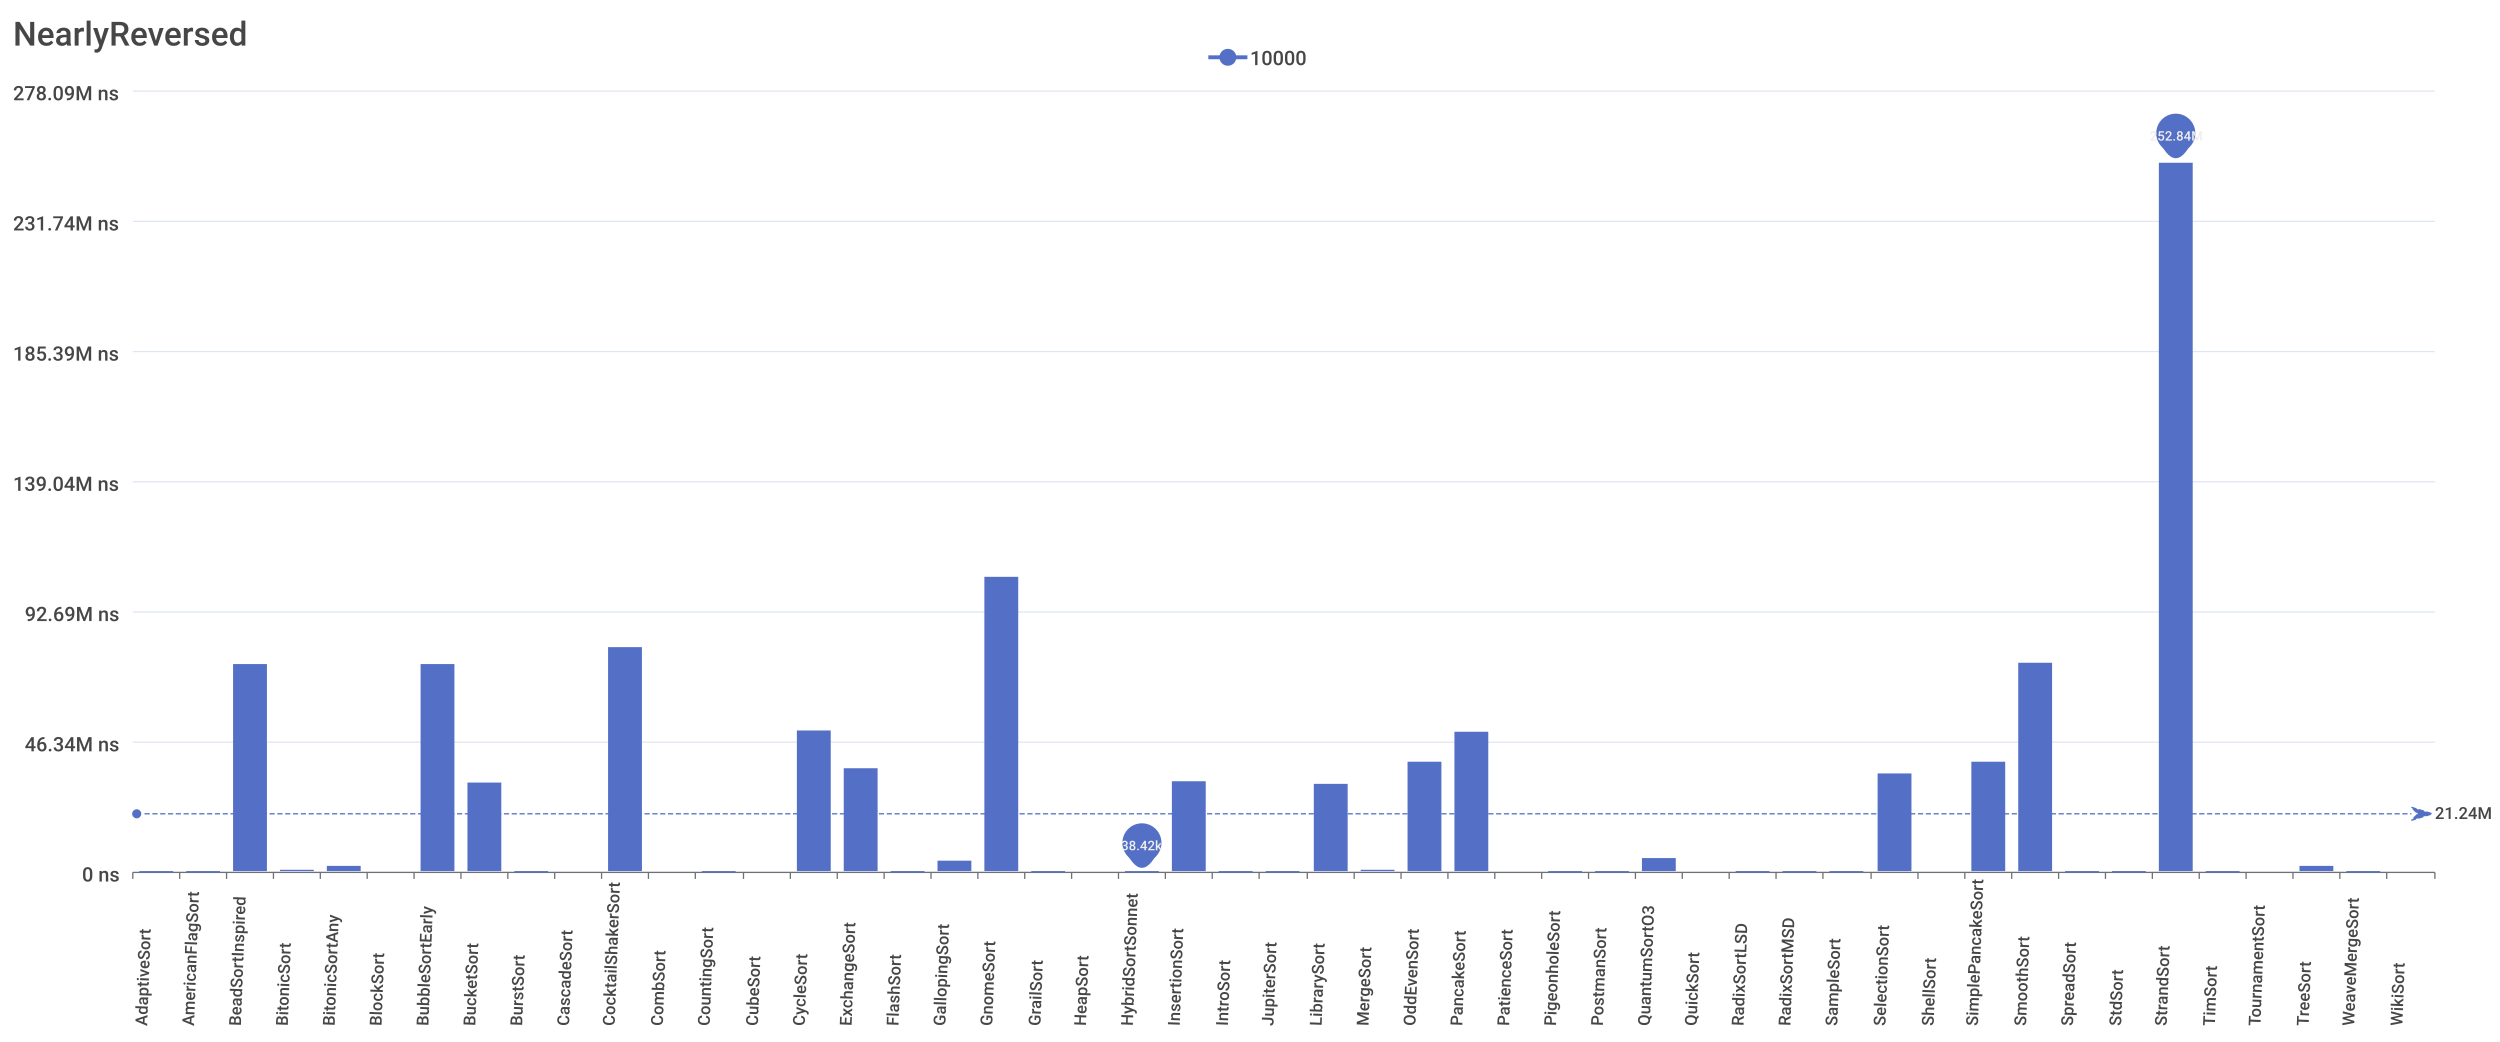
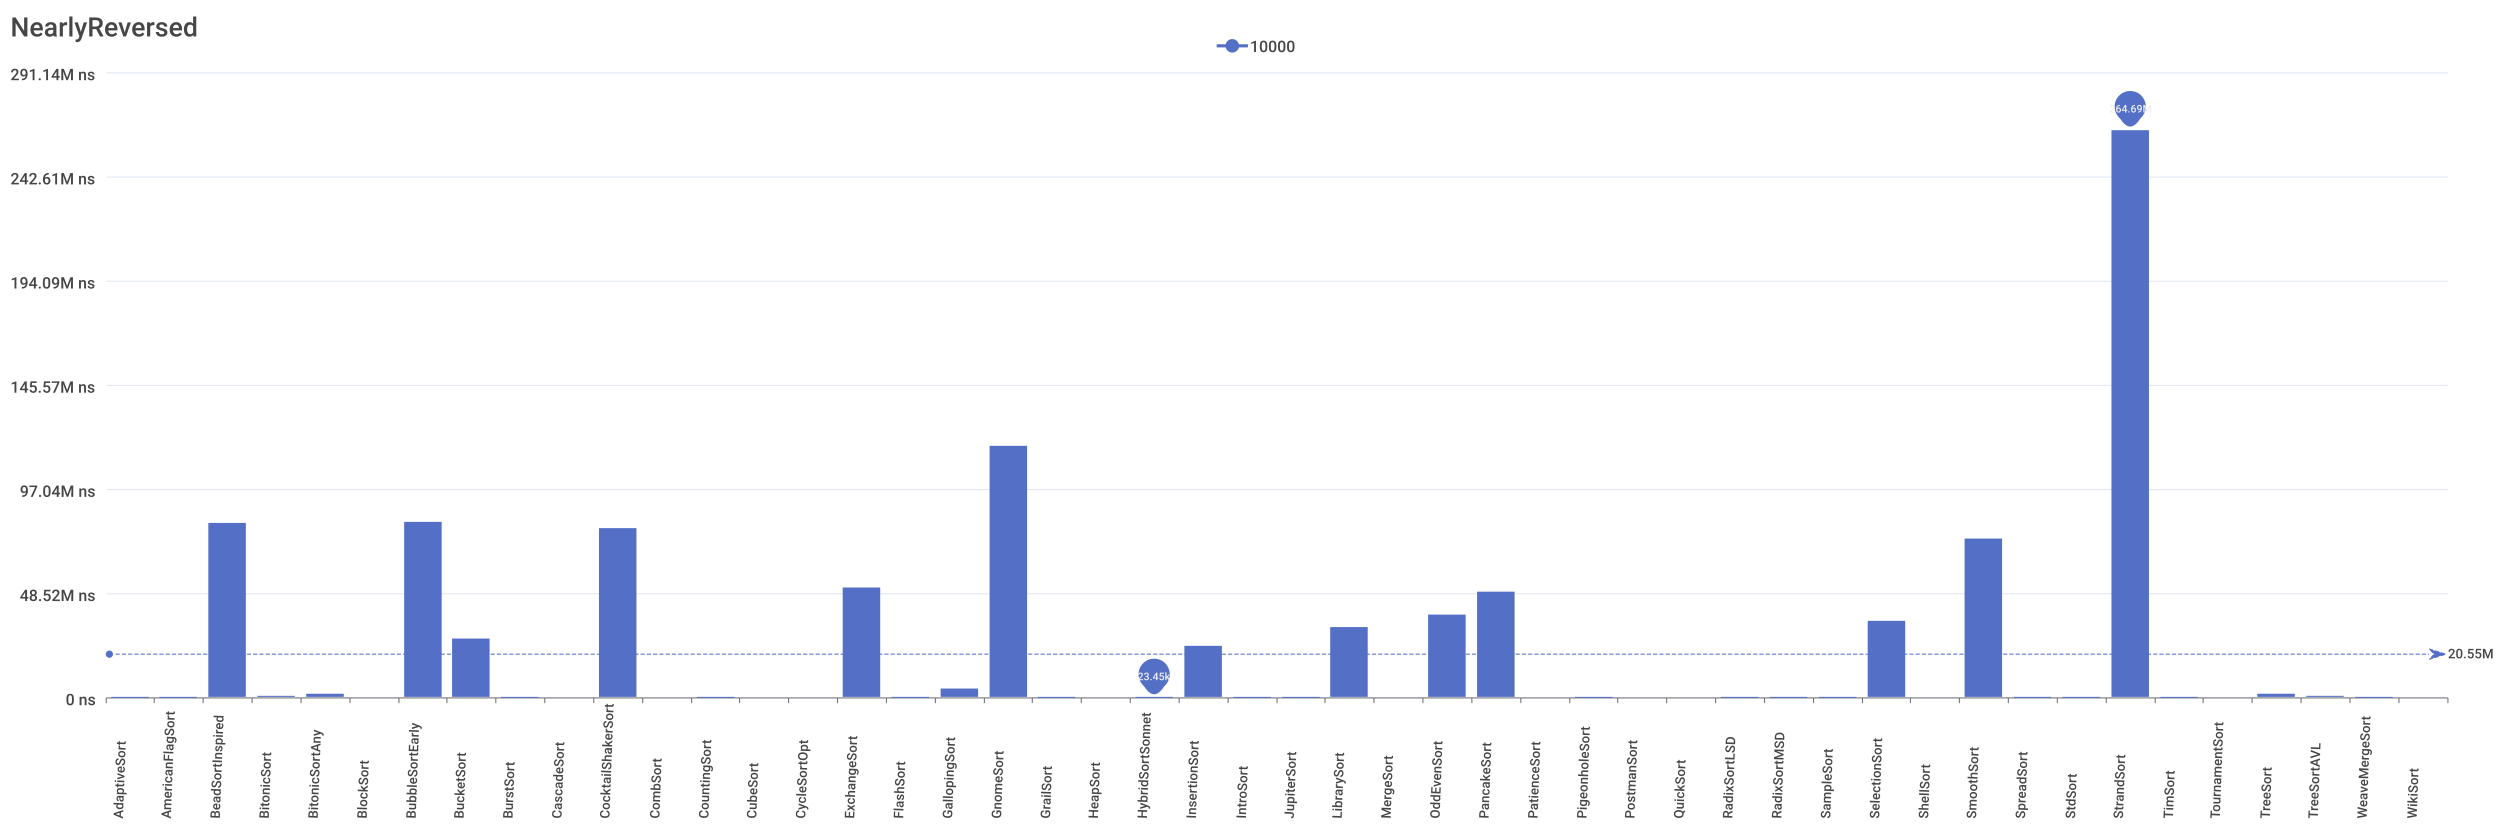
- <svg xmlns="http://www.w3.org/2000/svg" width="1920" height="800">\n<path d="M 0 0 L 1920 0 L 1920 800 L 0 800 L 0 0" style="stroke-width:0;stroke:none;fill:rgba(255,255,255,1.0)" />
-   <path d="M 928 44 L 958 44" style="stroke-width:3;stroke:rgba(84,112,198,1.0);fill:rgba(84,112,198,1.0)" />
-   <circle cx="943" cy="44" r="5" style="stroke-width:3;stroke:rgba(84,112,198,1.0);fill:rgba(84,112,198,1.0)" />
+ <svg xmlns="http://www.w3.org/2000/svg" width="2400" height="800">\n<path d="M 0 0 L 2400 0 L 2400 800 L 0 800 L 0 0" style="stroke-width:0;stroke:none;fill:rgba(255,255,255,1.0)" />
+   <path d="M 1168 44 L 1198 44" style="stroke-width:3;stroke:rgba(84,112,198,1.0);fill:rgba(84,112,198,1.0)" />
+   <circle cx="1183" cy="44" r="5" style="stroke-width:3;stroke:rgba(84,112,198,1.0);fill:rgba(84,112,198,1.0)" />
  <path d="" style="stroke-width:3;stroke:rgba(84,112,198,1.0);fill:rgba(84,112,198,1.0)" />
-   <text x="960" y="50" style="stroke-width:0;stroke:none;fill:rgba(70,70,70,1.0);font-size:15.3px;font-family:'Roboto Medium',sans-serif">10000</text>
+   <text x="1200" y="50" style="stroke-width:0;stroke:none;fill:rgba(70,70,70,1.0);font-size:15.3px;font-family:'Roboto Medium',sans-serif">10000</text>
  <text x="10" y="35" style="stroke-width:0;stroke:none;fill:rgba(70,70,70,1.0);font-size:25.6px;font-family:'Roboto Medium',sans-serif">NearlyReversed</text>
-   <text x="10" y="77" style="stroke-width:0;stroke:none;fill:rgba(70,70,70,1.0);font-size:15.3px;font-family:'Roboto Medium',sans-serif">278.09M ns</text>
-   <text x="10" y="177" style="stroke-width:0;stroke:none;fill:rgba(70,70,70,1.0);font-size:15.3px;font-family:'Roboto Medium',sans-serif">231.74M ns</text>
-   <text x="10" y="277" style="stroke-width:0;stroke:none;fill:rgba(70,70,70,1.0);font-size:15.3px;font-family:'Roboto Medium',sans-serif">185.39M ns</text>
-   <text x="10" y="377" style="stroke-width:0;stroke:none;fill:rgba(70,70,70,1.0);font-size:15.3px;font-family:'Roboto Medium',sans-serif">139.04M ns</text>
-   <text x="19" y="477" style="stroke-width:0;stroke:none;fill:rgba(70,70,70,1.0);font-size:15.3px;font-family:'Roboto Medium',sans-serif">92.69M ns</text>
-   <text x="19" y="577" style="stroke-width:0;stroke:none;fill:rgba(70,70,70,1.0);font-size:15.3px;font-family:'Roboto Medium',sans-serif">46.34M ns</text>
+   <text x="10" y="77" style="stroke-width:0;stroke:none;fill:rgba(70,70,70,1.0);font-size:15.3px;font-family:'Roboto Medium',sans-serif">291.14M ns</text>
+   <text x="10" y="177" style="stroke-width:0;stroke:none;fill:rgba(70,70,70,1.0);font-size:15.3px;font-family:'Roboto Medium',sans-serif">242.61M ns</text>
+   <text x="10" y="277" style="stroke-width:0;stroke:none;fill:rgba(70,70,70,1.0);font-size:15.3px;font-family:'Roboto Medium',sans-serif">194.09M ns</text>
+   <text x="10" y="377" style="stroke-width:0;stroke:none;fill:rgba(70,70,70,1.0);font-size:15.3px;font-family:'Roboto Medium',sans-serif">145.57M ns</text>
+   <text x="19" y="477" style="stroke-width:0;stroke:none;fill:rgba(70,70,70,1.0);font-size:15.3px;font-family:'Roboto Medium',sans-serif">97.04M ns</text>
+   <text x="19" y="577" style="stroke-width:0;stroke:none;fill:rgba(70,70,70,1.0);font-size:15.3px;font-family:'Roboto Medium',sans-serif">48.52M ns</text>
  <text x="63" y="677" style="stroke-width:0;stroke:none;fill:rgba(70,70,70,1.0);font-size:15.3px;font-family:'Roboto Medium',sans-serif">0 ns</text>
-   <path d="M 102 70 L 1870 70" style="stroke-width:1;stroke:rgba(224,230,242,1.0);fill:none" />
-   <path d="M 102 170 L 1870 170" style="stroke-width:1;stroke:rgba(224,230,242,1.0);fill:none" />
-   <path d="M 102 270 L 1870 270" style="stroke-width:1;stroke:rgba(224,230,242,1.0);fill:none" />
-   <path d="M 102 370 L 1870 370" style="stroke-width:1;stroke:rgba(224,230,242,1.0);fill:none" />
-   <path d="M 102 470 L 1870 470" style="stroke-width:1;stroke:rgba(224,230,242,1.0);fill:none" />
-   <path d="M 102 570 L 1870 570" style="stroke-width:1;stroke:rgba(224,230,242,1.0);fill:none" />
+   <path d="M 102 70 L 2350 70" style="stroke-width:1;stroke:rgba(224,230,242,1.0);fill:none" />
+   <path d="M 102 170 L 2350 170" style="stroke-width:1;stroke:rgba(224,230,242,1.0);fill:none" />
+   <path d="M 102 270 L 2350 270" style="stroke-width:1;stroke:rgba(224,230,242,1.0);fill:none" />
+   <path d="M 102 370 L 2350 370" style="stroke-width:1;stroke:rgba(224,230,242,1.0);fill:none" />
+   <path d="M 102 470 L 2350 470" style="stroke-width:1;stroke:rgba(224,230,242,1.0);fill:none" />
+   <path d="M 102 570 L 2350 570" style="stroke-width:1;stroke:rgba(224,230,242,1.0);fill:none" />
  <path d="M 102 675 L 102 670" style="stroke-width:1;stroke:rgba(110,112,121,1.0);fill:none" />
-   <path d="M 138 675 L 138 670" style="stroke-width:1;stroke:rgba(110,112,121,1.0);fill:none" />
-   <path d="M 174 675 L 174 670" style="stroke-width:1;stroke:rgba(110,112,121,1.0);fill:none" />
-   <path d="M 210 675 L 210 670" style="stroke-width:1;stroke:rgba(110,112,121,1.0);fill:none" />
-   <path d="M 246 675 L 246 670" style="stroke-width:1;stroke:rgba(110,112,121,1.0);fill:none" />
-   <path d="M 282 675 L 282 670" style="stroke-width:1;stroke:rgba(110,112,121,1.0);fill:none" />
-   <path d="M 318 675 L 318 670" style="stroke-width:1;stroke:rgba(110,112,121,1.0);fill:none" />
-   <path d="M 354 675 L 354 670" style="stroke-width:1;stroke:rgba(110,112,121,1.0);fill:none" />
-   <path d="M 390 675 L 390 670" style="stroke-width:1;stroke:rgba(110,112,121,1.0);fill:none" />
-   <path d="M 426 675 L 426 670" style="stroke-width:1;stroke:rgba(110,112,121,1.0);fill:none" />
-   <path d="M 462 675 L 462 670" style="stroke-width:1;stroke:rgba(110,112,121,1.0);fill:none" />
-   <path d="M 498 675 L 498 670" style="stroke-width:1;stroke:rgba(110,112,121,1.0);fill:none" />
-   <path d="M 534 675 L 534 670" style="stroke-width:1;stroke:rgba(110,112,121,1.0);fill:none" />
-   <path d="M 571 675 L 571 670" style="stroke-width:1;stroke:rgba(110,112,121,1.0);fill:none" />
-   <path d="M 607 675 L 607 670" style="stroke-width:1;stroke:rgba(110,112,121,1.0);fill:none" />
-   <path d="M 643 675 L 643 670" style="stroke-width:1;stroke:rgba(110,112,121,1.0);fill:none" />
-   <path d="M 679 675 L 679 670" style="stroke-width:1;stroke:rgba(110,112,121,1.0);fill:none" />
-   <path d="M 715 675 L 715 670" style="stroke-width:1;stroke:rgba(110,112,121,1.0);fill:none" />
-   <path d="M 751 675 L 751 670" style="stroke-width:1;stroke:rgba(110,112,121,1.0);fill:none" />
-   <path d="M 787 675 L 787 670" style="stroke-width:1;stroke:rgba(110,112,121,1.0);fill:none" />
-   <path d="M 823 675 L 823 670" style="stroke-width:1;stroke:rgba(110,112,121,1.0);fill:none" />
-   <path d="M 859 675 L 859 670" style="stroke-width:1;stroke:rgba(110,112,121,1.0);fill:none" />
-   <path d="M 895 675 L 895 670" style="stroke-width:1;stroke:rgba(110,112,121,1.0);fill:none" />
-   <path d="M 931 675 L 931 670" style="stroke-width:1;stroke:rgba(110,112,121,1.0);fill:none" />
-   <path d="M 967 675 L 967 670" style="stroke-width:1;stroke:rgba(110,112,121,1.0);fill:none" />
-   <path d="M 1004 675 L 1004 670" style="stroke-width:1;stroke:rgba(110,112,121,1.0);fill:none" />
-   <path d="M 1040 675 L 1040 670" style="stroke-width:1;stroke:rgba(110,112,121,1.0);fill:none" />
-   <path d="M 1076 675 L 1076 670" style="stroke-width:1;stroke:rgba(110,112,121,1.0);fill:none" />
-   <path d="M 1112 675 L 1112 670" style="stroke-width:1;stroke:rgba(110,112,121,1.0);fill:none" />
-   <path d="M 1148 675 L 1148 670" style="stroke-width:1;stroke:rgba(110,112,121,1.0);fill:none" />
-   <path d="M 1184 675 L 1184 670" style="stroke-width:1;stroke:rgba(110,112,121,1.0);fill:none" />
-   <path d="M 1220 675 L 1220 670" style="stroke-width:1;stroke:rgba(110,112,121,1.0);fill:none" />
-   <path d="M 1256 675 L 1256 670" style="stroke-width:1;stroke:rgba(110,112,121,1.0);fill:none" />
-   <path d="M 1292 675 L 1292 670" style="stroke-width:1;stroke:rgba(110,112,121,1.0);fill:none" />
-   <path d="M 1328 675 L 1328 670" style="stroke-width:1;stroke:rgba(110,112,121,1.0);fill:none" />
-   <path d="M 1364 675 L 1364 670" style="stroke-width:1;stroke:rgba(110,112,121,1.0);fill:none" />
-   <path d="M 1400 675 L 1400 670" style="stroke-width:1;stroke:rgba(110,112,121,1.0);fill:none" />
-   <path d="M 1437 675 L 1437 670" style="stroke-width:1;stroke:rgba(110,112,121,1.0);fill:none" />
-   <path d="M 1473 675 L 1473 670" style="stroke-width:1;stroke:rgba(110,112,121,1.0);fill:none" />
-   <path d="M 1509 675 L 1509 670" style="stroke-width:1;stroke:rgba(110,112,121,1.0);fill:none" />
-   <path d="M 1545 675 L 1545 670" style="stroke-width:1;stroke:rgba(110,112,121,1.0);fill:none" />
-   <path d="M 1581 675 L 1581 670" style="stroke-width:1;stroke:rgba(110,112,121,1.0);fill:none" />
-   <path d="M 1617 675 L 1617 670" style="stroke-width:1;stroke:rgba(110,112,121,1.0);fill:none" />
-   <path d="M 1653 675 L 1653 670" style="stroke-width:1;stroke:rgba(110,112,121,1.0);fill:none" />
-   <path d="M 1689 675 L 1689 670" style="stroke-width:1;stroke:rgba(110,112,121,1.0);fill:none" />
-   <path d="M 1725 675 L 1725 670" style="stroke-width:1;stroke:rgba(110,112,121,1.0);fill:none" />
-   <path d="M 1761 675 L 1761 670" style="stroke-width:1;stroke:rgba(110,112,121,1.0);fill:none" />
-   <path d="M 1797 675 L 1797 670" style="stroke-width:1;stroke:rgba(110,112,121,1.0);fill:none" />
-   <path d="M 1833 675 L 1833 670" style="stroke-width:1;stroke:rgba(110,112,121,1.0);fill:none" />
-   <path d="M 1870 675 L 1870 670" style="stroke-width:1;stroke:rgba(110,112,121,1.0);fill:none" />
-   <path d="M 102 670 L 1870 670" style="stroke-width:1;stroke:rgba(110,112,121,1.0);fill:none" />
-   <text x="113" y="788" style="stroke-width:0;stroke:none;fill:rgba(70,70,70,1.0);font-size:12.8px;font-family:'Roboto Medium',sans-serif" transform="rotate(272.15,113,788)">AdaptiveSort</text>
-   <text x="149" y="788" style="stroke-width:0;stroke:none;fill:rgba(70,70,70,1.0);font-size:12.8px;font-family:'Roboto Medium',sans-serif" transform="rotate(272.15,149,788)">AmericanFlagSort</text>
-   <text x="185" y="788" style="stroke-width:0;stroke:none;fill:rgba(70,70,70,1.0);font-size:12.8px;font-family:'Roboto Medium',sans-serif" transform="rotate(272.15,185,788)">BeadSortInspired</text>
-   <text x="221" y="788" style="stroke-width:0;stroke:none;fill:rgba(70,70,70,1.0);font-size:12.8px;font-family:'Roboto Medium',sans-serif" transform="rotate(272.15,221,788)">BitonicSort</text>
-   <text x="257" y="788" style="stroke-width:0;stroke:none;fill:rgba(70,70,70,1.0);font-size:12.8px;font-family:'Roboto Medium',sans-serif" transform="rotate(272.15,257,788)">BitonicSortAny</text>
-   <text x="293" y="788" style="stroke-width:0;stroke:none;fill:rgba(70,70,70,1.0);font-size:12.8px;font-family:'Roboto Medium',sans-serif" transform="rotate(272.15,293,788)">BlockSort</text>
-   <text x="329" y="788" style="stroke-width:0;stroke:none;fill:rgba(70,70,70,1.0);font-size:12.8px;font-family:'Roboto Medium',sans-serif" transform="rotate(272.15,329,788)">BubbleSortEarly</text>
-   <text x="365" y="788" style="stroke-width:0;stroke:none;fill:rgba(70,70,70,1.0);font-size:12.8px;font-family:'Roboto Medium',sans-serif" transform="rotate(272.15,365,788)">BucketSort</text>
-   <text x="401" y="788" style="stroke-width:0;stroke:none;fill:rgba(70,70,70,1.0);font-size:12.8px;font-family:'Roboto Medium',sans-serif" transform="rotate(272.15,401,788)">BurstSort</text>
-   <text x="437" y="788" style="stroke-width:0;stroke:none;fill:rgba(70,70,70,1.0);font-size:12.8px;font-family:'Roboto Medium',sans-serif" transform="rotate(272.15,437,788)">CascadeSort</text>
-   <text x="472" y="788" style="stroke-width:0;stroke:none;fill:rgba(70,70,70,1.0);font-size:12.8px;font-family:'Roboto Medium',sans-serif" transform="rotate(272.15,472,788)">CocktailShakerSort</text>
-   <text x="509" y="788" style="stroke-width:0;stroke:none;fill:rgba(70,70,70,1.0);font-size:12.8px;font-family:'Roboto Medium',sans-serif" transform="rotate(272.15,509,788)">CombSort</text>
-   <text x="545" y="788" style="stroke-width:0;stroke:none;fill:rgba(70,70,70,1.0);font-size:12.8px;font-family:'Roboto Medium',sans-serif" transform="rotate(272.15,545,788)">CountingSort</text>
-   <text x="582" y="788" style="stroke-width:0;stroke:none;fill:rgba(70,70,70,1.0);font-size:12.8px;font-family:'Roboto Medium',sans-serif" transform="rotate(272.15,582,788)">CubeSort</text>
-   <text x="618" y="788" style="stroke-width:0;stroke:none;fill:rgba(70,70,70,1.0);font-size:12.8px;font-family:'Roboto Medium',sans-serif" transform="rotate(272.15,618,788)">CycleSort</text>
-   <text x="654" y="788" style="stroke-width:0;stroke:none;fill:rgba(70,70,70,1.0);font-size:12.8px;font-family:'Roboto Medium',sans-serif" transform="rotate(272.15,654,788)">ExchangeSort</text>
-   <text x="690" y="788" style="stroke-width:0;stroke:none;fill:rgba(70,70,70,1.0);font-size:12.8px;font-family:'Roboto Medium',sans-serif" transform="rotate(272.15,690,788)">FlashSort</text>
-   <text x="726" y="788" style="stroke-width:0;stroke:none;fill:rgba(70,70,70,1.0);font-size:12.8px;font-family:'Roboto Medium',sans-serif" transform="rotate(272.15,726,788)">GallopingSort</text>
-   <text x="762" y="788" style="stroke-width:0;stroke:none;fill:rgba(70,70,70,1.0);font-size:12.8px;font-family:'Roboto Medium',sans-serif" transform="rotate(272.15,762,788)">GnomeSort</text>
-   <text x="799" y="788" style="stroke-width:0;stroke:none;fill:rgba(70,70,70,1.0);font-size:12.8px;font-family:'Roboto Medium',sans-serif" transform="rotate(272.15,799,788)">GrailSort</text>
-   <text x="834" y="788" style="stroke-width:0;stroke:none;fill:rgba(70,70,70,1.0);font-size:12.8px;font-family:'Roboto Medium',sans-serif" transform="rotate(272.15,834,788)">HeapSort</text>
-   <text x="870" y="788" style="stroke-width:0;stroke:none;fill:rgba(70,70,70,1.0);font-size:12.8px;font-family:'Roboto Medium',sans-serif" transform="rotate(272.15,870,788)">HybridSortSonnet</text>
-   <text x="906" y="788" style="stroke-width:0;stroke:none;fill:rgba(70,70,70,1.0);font-size:12.8px;font-family:'Roboto Medium',sans-serif" transform="rotate(272.15,906,788)">InsertionSort</text>
-   <text x="943" y="788" style="stroke-width:0;stroke:none;fill:rgba(70,70,70,1.0);font-size:12.8px;font-family:'Roboto Medium',sans-serif" transform="rotate(272.15,943,788)">IntroSort</text>
-   <text x="978" y="788" style="stroke-width:0;stroke:none;fill:rgba(70,70,70,1.0);font-size:12.8px;font-family:'Roboto Medium',sans-serif" transform="rotate(272.15,978,788)">JupiterSort</text>
-   <text x="1015" y="788" style="stroke-width:0;stroke:none;fill:rgba(70,70,70,1.0);font-size:12.8px;font-family:'Roboto Medium',sans-serif" transform="rotate(272.15,1015,788)">LibrarySort</text>
-   <text x="1051" y="788" style="stroke-width:0;stroke:none;fill:rgba(70,70,70,1.0);font-size:12.8px;font-family:'Roboto Medium',sans-serif" transform="rotate(272.15,1051,788)">MergeSort</text>
-   <text x="1087" y="788" style="stroke-width:0;stroke:none;fill:rgba(70,70,70,1.0);font-size:12.8px;font-family:'Roboto Medium',sans-serif" transform="rotate(272.15,1087,788)">OddEvenSort</text>
-   <text x="1123" y="788" style="stroke-width:0;stroke:none;fill:rgba(70,70,70,1.0);font-size:12.8px;font-family:'Roboto Medium',sans-serif" transform="rotate(272.15,1123,788)">PancakeSort</text>
-   <text x="1159" y="788" style="stroke-width:0;stroke:none;fill:rgba(70,70,70,1.0);font-size:12.8px;font-family:'Roboto Medium',sans-serif" transform="rotate(272.15,1159,788)">PatienceSort</text>
-   <text x="1195" y="788" style="stroke-width:0;stroke:none;fill:rgba(70,70,70,1.0);font-size:12.8px;font-family:'Roboto Medium',sans-serif" transform="rotate(272.15,1195,788)">PigeonholeSort</text>
-   <text x="1231" y="788" style="stroke-width:0;stroke:none;fill:rgba(70,70,70,1.0);font-size:12.8px;font-family:'Roboto Medium',sans-serif" transform="rotate(272.15,1231,788)">PostmanSort</text>
-   <text x="1267" y="788" style="stroke-width:0;stroke:none;fill:rgba(70,70,70,1.0);font-size:12.8px;font-family:'Roboto Medium',sans-serif" transform="rotate(272.15,1267,788)">QuantumSortO3</text>
-   <text x="1303" y="788" style="stroke-width:0;stroke:none;fill:rgba(70,70,70,1.0);font-size:12.8px;font-family:'Roboto Medium',sans-serif" transform="rotate(272.15,1303,788)">QuickSort</text>
-   <text x="1339" y="788" style="stroke-width:0;stroke:none;fill:rgba(70,70,70,1.0);font-size:12.8px;font-family:'Roboto Medium',sans-serif" transform="rotate(272.15,1339,788)">RadixSortLSD</text>
-   <text x="1375" y="788" style="stroke-width:0;stroke:none;fill:rgba(70,70,70,1.0);font-size:12.8px;font-family:'Roboto Medium',sans-serif" transform="rotate(272.15,1375,788)">RadixSortMSD</text>
-   <text x="1411" y="788" style="stroke-width:0;stroke:none;fill:rgba(70,70,70,1.0);font-size:12.8px;font-family:'Roboto Medium',sans-serif" transform="rotate(272.15,1411,788)">SampleSort</text>
-   <text x="1448" y="788" style="stroke-width:0;stroke:none;fill:rgba(70,70,70,1.0);font-size:12.8px;font-family:'Roboto Medium',sans-serif" transform="rotate(272.15,1448,788)">SelectionSort</text>
-   <text x="1485" y="788" style="stroke-width:0;stroke:none;fill:rgba(70,70,70,1.0);font-size:12.8px;font-family:'Roboto Medium',sans-serif" transform="rotate(272.15,1485,788)">ShellSort</text>
-   <text x="1519" y="788" style="stroke-width:0;stroke:none;fill:rgba(70,70,70,1.0);font-size:12.8px;font-family:'Roboto Medium',sans-serif" transform="rotate(272.15,1519,788)">SimplePancakeSort</text>
-   <text x="1556" y="788" style="stroke-width:0;stroke:none;fill:rgba(70,70,70,1.0);font-size:12.8px;font-family:'Roboto Medium',sans-serif" transform="rotate(272.15,1556,788)">SmoothSort</text>
-   <text x="1592" y="788" style="stroke-width:0;stroke:none;fill:rgba(70,70,70,1.0);font-size:12.8px;font-family:'Roboto Medium',sans-serif" transform="rotate(272.15,1592,788)">SpreadSort</text>
-   <text x="1629" y="788" style="stroke-width:0;stroke:none;fill:rgba(70,70,70,1.0);font-size:12.8px;font-family:'Roboto Medium',sans-serif" transform="rotate(272.15,1629,788)">StdSort</text>
-   <text x="1664" y="788" style="stroke-width:0;stroke:none;fill:rgba(70,70,70,1.0);font-size:12.8px;font-family:'Roboto Medium',sans-serif" transform="rotate(272.15,1664,788)">StrandSort</text>
-   <text x="1701" y="788" style="stroke-width:0;stroke:none;fill:rgba(70,70,70,1.0);font-size:12.8px;font-family:'Roboto Medium',sans-serif" transform="rotate(272.15,1701,788)">TimSort</text>
-   <text x="1736" y="788" style="stroke-width:0;stroke:none;fill:rgba(70,70,70,1.0);font-size:12.8px;font-family:'Roboto Medium',sans-serif" transform="rotate(272.15,1736,788)">TournamentSort</text>
-   <text x="1773" y="788" style="stroke-width:0;stroke:none;fill:rgba(70,70,70,1.0);font-size:12.8px;font-family:'Roboto Medium',sans-serif" transform="rotate(272.15,1773,788)">TreeSort</text>
-   <text x="1808" y="788" style="stroke-width:0;stroke:none;fill:rgba(70,70,70,1.0);font-size:12.8px;font-family:'Roboto Medium',sans-serif" transform="rotate(272.15,1808,788)">WeaveMergeSort</text>
-   <text x="1845" y="788" style="stroke-width:0;stroke:none;fill:rgba(70,70,70,1.0);font-size:12.8px;font-family:'Roboto Medium',sans-serif" transform="rotate(272.15,1845,788)">WikiSort</text>
-   <path d="M 107 670 L 133 670 L 133 669 L 107 669 L 107 670" style="stroke-width:0;stroke:none;fill:rgba(84,112,198,1.0)" />
-   <path d="M 143 670 L 169 670 L 169 669 L 143 669 L 143 670" style="stroke-width:0;stroke:none;fill:rgba(84,112,198,1.0)" />
-   <path d="M 179 510 L 205 510 L 205 669 L 179 669 L 179 510" style="stroke-width:0;stroke:none;fill:rgba(84,112,198,1.0)" />
-   <path d="M 215 668 L 241 668 L 241 669 L 215 669 L 215 668" style="stroke-width:0;stroke:none;fill:rgba(84,112,198,1.0)" />
-   <path d="M 251 665 L 277 665 L 277 669 L 251 669 L 251 665" style="stroke-width:0;stroke:none;fill:rgba(84,112,198,1.0)" />
-   <path d="M 287 669 L 313 669 L 313 669 L 287 669 L 287 669" style="stroke-width:0;stroke:none;fill:rgba(84,112,198,1.0)" />
-   <path d="M 323 510 L 349 510 L 349 669 L 323 669 L 323 510" style="stroke-width:0;stroke:none;fill:rgba(84,112,198,1.0)" />
-   <path d="M 359 601 L 385 601 L 385 669 L 359 669 L 359 601" style="stroke-width:0;stroke:none;fill:rgba(84,112,198,1.0)" />
-   <path d="M 395 670 L 421 670 L 421 669 L 395 669 L 395 670" style="stroke-width:0;stroke:none;fill:rgba(84,112,198,1.0)" />
-   <path d="M 431 669 L 457 669 L 457 669 L 431 669 L 431 669" style="stroke-width:0;stroke:none;fill:rgba(84,112,198,1.0)" />
-   <path d="M 467 497 L 493 497 L 493 669 L 467 669 L 467 497" style="stroke-width:0;stroke:none;fill:rgba(84,112,198,1.0)" />
-   <path d="M 503 669 L 529 669 L 529 669 L 503 669 L 503 669" style="stroke-width:0;stroke:none;fill:rgba(84,112,198,1.0)" />
-   <path d="M 539 670 L 565 670 L 565 669 L 539 669 L 539 670" style="stroke-width:0;stroke:none;fill:rgba(84,112,198,1.0)" />
-   <path d="M 576 669 L 602 669 L 602 669 L 576 669 L 576 669" style="stroke-width:0;stroke:none;fill:rgba(84,112,198,1.0)" />
-   <path d="M 612 561 L 638 561 L 638 669 L 612 669 L 612 561" style="stroke-width:0;stroke:none;fill:rgba(84,112,198,1.0)" />
-   <path d="M 648 590 L 674 590 L 674 669 L 648 669 L 648 590" style="stroke-width:0;stroke:none;fill:rgba(84,112,198,1.0)" />
-   <path d="M 684 670 L 710 670 L 710 669 L 684 669 L 684 670" style="stroke-width:0;stroke:none;fill:rgba(84,112,198,1.0)" />
-   <path d="M 720 661 L 746 661 L 746 669 L 720 669 L 720 661" style="stroke-width:0;stroke:none;fill:rgba(84,112,198,1.0)" />
-   <path d="M 756 443 L 782 443 L 782 669 L 756 669 L 756 443" style="stroke-width:0;stroke:none;fill:rgba(84,112,198,1.0)" />
-   <path d="M 792 670 L 818 670 L 818 669 L 792 669 L 792 670" style="stroke-width:0;stroke:none;fill:rgba(84,112,198,1.0)" />
-   <path d="M 828 669 L 854 669 L 854 669 L 828 669 L 828 669" style="stroke-width:0;stroke:none;fill:rgba(84,112,198,1.0)" />
-   <path d="M 864 670 L 890 670 L 890 669 L 864 669 L 864 670" style="stroke-width:0;stroke:none;fill:rgba(84,112,198,1.0)" />
-   <path d="M 900 600 L 926 600 L 926 669 L 900 669 L 900 600" style="stroke-width:0;stroke:none;fill:rgba(84,112,198,1.0)" />
-   <path d="M 936 670 L 962 670 L 962 669 L 936 669 L 936 670" style="stroke-width:0;stroke:none;fill:rgba(84,112,198,1.0)" />
-   <path d="M 972 670 L 998 670 L 998 669 L 972 669 L 972 670" style="stroke-width:0;stroke:none;fill:rgba(84,112,198,1.0)" />
-   <path d="M 1009 602 L 1035 602 L 1035 669 L 1009 669 L 1009 602" style="stroke-width:0;stroke:none;fill:rgba(84,112,198,1.0)" />
-   <path d="M 1045 668 L 1071 668 L 1071 669 L 1045 669 L 1045 668" style="stroke-width:0;stroke:none;fill:rgba(84,112,198,1.0)" />
-   <path d="M 1081 585 L 1107 585 L 1107 669 L 1081 669 L 1081 585" style="stroke-width:0;stroke:none;fill:rgba(84,112,198,1.0)" />
-   <path d="M 1117 562 L 1143 562 L 1143 669 L 1117 669 L 1117 562" style="stroke-width:0;stroke:none;fill:rgba(84,112,198,1.0)" />
-   <path d="M 1153 669 L 1179 669 L 1179 669 L 1153 669 L 1153 669" style="stroke-width:0;stroke:none;fill:rgba(84,112,198,1.0)" />
-   <path d="M 1189 670 L 1215 670 L 1215 669 L 1189 669 L 1189 670" style="stroke-width:0;stroke:none;fill:rgba(84,112,198,1.0)" />
-   <path d="M 1225 670 L 1251 670 L 1251 669 L 1225 669 L 1225 670" style="stroke-width:0;stroke:none;fill:rgba(84,112,198,1.0)" />
-   <path d="M 1261 659 L 1287 659 L 1287 669 L 1261 669 L 1261 659" style="stroke-width:0;stroke:none;fill:rgba(84,112,198,1.0)" />
-   <path d="M 1297 669 L 1323 669 L 1323 669 L 1297 669 L 1297 669" style="stroke-width:0;stroke:none;fill:rgba(84,112,198,1.0)" />
-   <path d="M 1333 670 L 1359 670 L 1359 669 L 1333 669 L 1333 670" style="stroke-width:0;stroke:none;fill:rgba(84,112,198,1.0)" />
-   <path d="M 1369 670 L 1395 670 L 1395 669 L 1369 669 L 1369 670" style="stroke-width:0;stroke:none;fill:rgba(84,112,198,1.0)" />
-   <path d="M 1405 670 L 1431 670 L 1431 669 L 1405 669 L 1405 670" style="stroke-width:0;stroke:none;fill:rgba(84,112,198,1.0)" />
-   <path d="M 1442 594 L 1468 594 L 1468 669 L 1442 669 L 1442 594" style="stroke-width:0;stroke:none;fill:rgba(84,112,198,1.0)" />
-   <path d="M 1478 669 L 1504 669 L 1504 669 L 1478 669 L 1478 669" style="stroke-width:0;stroke:none;fill:rgba(84,112,198,1.0)" />
-   <path d="M 1514 585 L 1540 585 L 1540 669 L 1514 669 L 1514 585" style="stroke-width:0;stroke:none;fill:rgba(84,112,198,1.0)" />
-   <path d="M 1550 509 L 1576 509 L 1576 669 L 1550 669 L 1550 509" style="stroke-width:0;stroke:none;fill:rgba(84,112,198,1.0)" />
-   <path d="M 1586 670 L 1612 670 L 1612 669 L 1586 669 L 1586 670" style="stroke-width:0;stroke:none;fill:rgba(84,112,198,1.0)" />
-   <path d="M 1622 670 L 1648 670 L 1648 669 L 1622 669 L 1622 670" style="stroke-width:0;stroke:none;fill:rgba(84,112,198,1.0)" />
-   <path d="M 1658 125 L 1684 125 L 1684 669 L 1658 669 L 1658 125" style="stroke-width:0;stroke:none;fill:rgba(84,112,198,1.0)" />
-   <path d="M 1694 670 L 1720 670 L 1720 669 L 1694 669 L 1694 670" style="stroke-width:0;stroke:none;fill:rgba(84,112,198,1.0)" />
-   <path d="M 1730 669 L 1756 669 L 1756 669 L 1730 669 L 1730 669" style="stroke-width:0;stroke:none;fill:rgba(84,112,198,1.0)" />
-   <path d="M 1766 665 L 1792 665 L 1792 669 L 1766 669 L 1766 665" style="stroke-width:0;stroke:none;fill:rgba(84,112,198,1.0)" />
-   <path d="M 1802 670 L 1828 670 L 1828 669 L 1802 669 L 1802 670" style="stroke-width:0;stroke:none;fill:rgba(84,112,198,1.0)" />
-   <path d="M 1838 669 L 1864 669 L 1864 669 L 1838 669 L 1838 669" style="stroke-width:0;stroke:none;fill:rgba(84,112,198,1.0)" />
-   <path d="M 1668 117 A 15 15 330.00 1 1 1674 117 L 1671 103 Z" style="stroke-width:0;stroke:none;fill:rgba(84,112,198,1.0)" />
-   <path d="M 1656 103 Q1671,140 1686,103 Z" style="stroke-width:0;stroke:none;fill:rgba(84,112,198,1.0)" />
-   <text x="1651" y="108" style="stroke-width:0;stroke:none;fill:rgba(238,238,238,1.0);font-size:10.2px;font-family:'Roboto Medium',sans-serif">252.84M</text>
-   <path d="M 874 662 A 15 15 330.00 1 1 880 662 L 877 648 Z" style="stroke-width:0;stroke:none;fill:rgba(84,112,198,1.0)" />
-   <path d="M 862 648 Q877,685 892,648 Z" style="stroke-width:0;stroke:none;fill:rgba(84,112,198,1.0)" />
-   <text x="861" y="653" style="stroke-width:0;stroke:none;fill:rgba(238,238,238,1.0);font-size:10.2px;font-family:'Roboto Medium',sans-serif">38.42k</text>
-   <circle cx="105" cy="625" r="3" style="stroke-width:1;stroke:rgba(84,112,198,1.0);fill:rgba(84,112,198,1.0)" />
+   <path d="M 148 675 L 148 670" style="stroke-width:1;stroke:rgba(110,112,121,1.0);fill:none" />
+   <path d="M 195 675 L 195 670" style="stroke-width:1;stroke:rgba(110,112,121,1.0);fill:none" />
+   <path d="M 242 675 L 242 670" style="stroke-width:1;stroke:rgba(110,112,121,1.0);fill:none" />
+   <path d="M 289 675 L 289 670" style="stroke-width:1;stroke:rgba(110,112,121,1.0);fill:none" />
+   <path d="M 336 675 L 336 670" style="stroke-width:1;stroke:rgba(110,112,121,1.0);fill:none" />
+   <path d="M 383 675 L 383 670" style="stroke-width:1;stroke:rgba(110,112,121,1.0);fill:none" />
+   <path d="M 429 675 L 429 670" style="stroke-width:1;stroke:rgba(110,112,121,1.0);fill:none" />
+   <path d="M 476 675 L 476 670" style="stroke-width:1;stroke:rgba(110,112,121,1.0);fill:none" />
+   <path d="M 523 675 L 523 670" style="stroke-width:1;stroke:rgba(110,112,121,1.0);fill:none" />
+   <path d="M 570 675 L 570 670" style="stroke-width:1;stroke:rgba(110,112,121,1.0);fill:none" />
+   <path d="M 617 675 L 617 670" style="stroke-width:1;stroke:rgba(110,112,121,1.0);fill:none" />
+   <path d="M 664 675 L 664 670" style="stroke-width:1;stroke:rgba(110,112,121,1.0);fill:none" />
+   <path d="M 710 675 L 710 670" style="stroke-width:1;stroke:rgba(110,112,121,1.0);fill:none" />
+   <path d="M 757 675 L 757 670" style="stroke-width:1;stroke:rgba(110,112,121,1.0);fill:none" />
+   <path d="M 804 675 L 804 670" style="stroke-width:1;stroke:rgba(110,112,121,1.0);fill:none" />
+   <path d="M 851 675 L 851 670" style="stroke-width:1;stroke:rgba(110,112,121,1.0);fill:none" />
+   <path d="M 898 675 L 898 670" style="stroke-width:1;stroke:rgba(110,112,121,1.0);fill:none" />
+   <path d="M 945 675 L 945 670" style="stroke-width:1;stroke:rgba(110,112,121,1.0);fill:none" />
+   <path d="M 991 675 L 991 670" style="stroke-width:1;stroke:rgba(110,112,121,1.0);fill:none" />
+   <path d="M 1038 675 L 1038 670" style="stroke-width:1;stroke:rgba(110,112,121,1.0);fill:none" />
+   <path d="M 1085 675 L 1085 670" style="stroke-width:1;stroke:rgba(110,112,121,1.0);fill:none" />
+   <path d="M 1132 675 L 1132 670" style="stroke-width:1;stroke:rgba(110,112,121,1.0);fill:none" />
+   <path d="M 1179 675 L 1179 670" style="stroke-width:1;stroke:rgba(110,112,121,1.0);fill:none" />
+   <path d="M 1226 675 L 1226 670" style="stroke-width:1;stroke:rgba(110,112,121,1.0);fill:none" />
+   <path d="M 1272 675 L 1272 670" style="stroke-width:1;stroke:rgba(110,112,121,1.0);fill:none" />
+   <path d="M 1319 675 L 1319 670" style="stroke-width:1;stroke:rgba(110,112,121,1.0);fill:none" />
+   <path d="M 1366 675 L 1366 670" style="stroke-width:1;stroke:rgba(110,112,121,1.0);fill:none" />
+   <path d="M 1413 675 L 1413 670" style="stroke-width:1;stroke:rgba(110,112,121,1.0);fill:none" />
+   <path d="M 1460 675 L 1460 670" style="stroke-width:1;stroke:rgba(110,112,121,1.0);fill:none" />
+   <path d="M 1507 675 L 1507 670" style="stroke-width:1;stroke:rgba(110,112,121,1.0);fill:none" />
+   <path d="M 1553 675 L 1553 670" style="stroke-width:1;stroke:rgba(110,112,121,1.0);fill:none" />
+   <path d="M 1600 675 L 1600 670" style="stroke-width:1;stroke:rgba(110,112,121,1.0);fill:none" />
+   <path d="M 1647 675 L 1647 670" style="stroke-width:1;stroke:rgba(110,112,121,1.0);fill:none" />
+   <path d="M 1694 675 L 1694 670" style="stroke-width:1;stroke:rgba(110,112,121,1.0);fill:none" />
+   <path d="M 1741 675 L 1741 670" style="stroke-width:1;stroke:rgba(110,112,121,1.0);fill:none" />
+   <path d="M 1788 675 L 1788 670" style="stroke-width:1;stroke:rgba(110,112,121,1.0);fill:none" />
+   <path d="M 1834 675 L 1834 670" style="stroke-width:1;stroke:rgba(110,112,121,1.0);fill:none" />
+   <path d="M 1881 675 L 1881 670" style="stroke-width:1;stroke:rgba(110,112,121,1.0);fill:none" />
+   <path d="M 1928 675 L 1928 670" style="stroke-width:1;stroke:rgba(110,112,121,1.0);fill:none" />
+   <path d="M 1975 675 L 1975 670" style="stroke-width:1;stroke:rgba(110,112,121,1.0);fill:none" />
+   <path d="M 2022 675 L 2022 670" style="stroke-width:1;stroke:rgba(110,112,121,1.0);fill:none" />
+   <path d="M 2069 675 L 2069 670" style="stroke-width:1;stroke:rgba(110,112,121,1.0);fill:none" />
+   <path d="M 2115 675 L 2115 670" style="stroke-width:1;stroke:rgba(110,112,121,1.0);fill:none" />
+   <path d="M 2162 675 L 2162 670" style="stroke-width:1;stroke:rgba(110,112,121,1.0);fill:none" />
+   <path d="M 2209 675 L 2209 670" style="stroke-width:1;stroke:rgba(110,112,121,1.0);fill:none" />
+   <path d="M 2256 675 L 2256 670" style="stroke-width:1;stroke:rgba(110,112,121,1.0);fill:none" />
+   <path d="M 2303 675 L 2303 670" style="stroke-width:1;stroke:rgba(110,112,121,1.0);fill:none" />
+   <path d="M 2350 675 L 2350 670" style="stroke-width:1;stroke:rgba(110,112,121,1.0);fill:none" />
+   <path d="M 102 670 L 2350 670" style="stroke-width:1;stroke:rgba(110,112,121,1.0);fill:none" />
+   <text x="118" y="786" style="stroke-width:0;stroke:none;fill:rgba(70,70,70,1.0);font-size:12.8px;font-family:'Roboto Medium',sans-serif" transform="rotate(272.15,118,786)">AdaptiveSort</text>
+   <text x="164" y="786" style="stroke-width:0;stroke:none;fill:rgba(70,70,70,1.0);font-size:12.8px;font-family:'Roboto Medium',sans-serif" transform="rotate(272.15,164,786)">AmericanFlagSort</text>
+   <text x="211" y="786" style="stroke-width:0;stroke:none;fill:rgba(70,70,70,1.0);font-size:12.8px;font-family:'Roboto Medium',sans-serif" transform="rotate(272.15,211,786)">BeadSortInspired</text>
+   <text x="258" y="786" style="stroke-width:0;stroke:none;fill:rgba(70,70,70,1.0);font-size:12.8px;font-family:'Roboto Medium',sans-serif" transform="rotate(272.15,258,786)">BitonicSort</text>
+   <text x="305" y="786" style="stroke-width:0;stroke:none;fill:rgba(70,70,70,1.0);font-size:12.8px;font-family:'Roboto Medium',sans-serif" transform="rotate(272.15,305,786)">BitonicSortAny</text>
+   <text x="352" y="786" style="stroke-width:0;stroke:none;fill:rgba(70,70,70,1.0);font-size:12.8px;font-family:'Roboto Medium',sans-serif" transform="rotate(272.15,352,786)">BlockSort</text>
+   <text x="399" y="786" style="stroke-width:0;stroke:none;fill:rgba(70,70,70,1.0);font-size:12.8px;font-family:'Roboto Medium',sans-serif" transform="rotate(272.15,399,786)">BubbleSortEarly</text>
+   <text x="445" y="786" style="stroke-width:0;stroke:none;fill:rgba(70,70,70,1.0);font-size:12.8px;font-family:'Roboto Medium',sans-serif" transform="rotate(272.15,445,786)">BucketSort</text>
+   <text x="492" y="786" style="stroke-width:0;stroke:none;fill:rgba(70,70,70,1.0);font-size:12.8px;font-family:'Roboto Medium',sans-serif" transform="rotate(272.15,492,786)">BurstSort</text>
+   <text x="539" y="786" style="stroke-width:0;stroke:none;fill:rgba(70,70,70,1.0);font-size:12.8px;font-family:'Roboto Medium',sans-serif" transform="rotate(272.15,539,786)">CascadeSort</text>
+   <text x="585" y="786" style="stroke-width:0;stroke:none;fill:rgba(70,70,70,1.0);font-size:12.8px;font-family:'Roboto Medium',sans-serif" transform="rotate(272.15,585,786)">CocktailShakerSort</text>
+   <text x="633" y="786" style="stroke-width:0;stroke:none;fill:rgba(70,70,70,1.0);font-size:12.8px;font-family:'Roboto Medium',sans-serif" transform="rotate(272.15,633,786)">CombSort</text>
+   <text x="680" y="786" style="stroke-width:0;stroke:none;fill:rgba(70,70,70,1.0);font-size:12.8px;font-family:'Roboto Medium',sans-serif" transform="rotate(272.15,680,786)">CountingSort</text>
+   <text x="726" y="786" style="stroke-width:0;stroke:none;fill:rgba(70,70,70,1.0);font-size:12.8px;font-family:'Roboto Medium',sans-serif" transform="rotate(272.15,726,786)">CubeSort</text>
+   <text x="773" y="786" style="stroke-width:0;stroke:none;fill:rgba(70,70,70,1.0);font-size:12.8px;font-family:'Roboto Medium',sans-serif" transform="rotate(272.15,773,786)">CycleSortOpt</text>
+   <text x="820" y="786" style="stroke-width:0;stroke:none;fill:rgba(70,70,70,1.0);font-size:12.8px;font-family:'Roboto Medium',sans-serif" transform="rotate(272.15,820,786)">ExchangeSort</text>
+   <text x="867" y="786" style="stroke-width:0;stroke:none;fill:rgba(70,70,70,1.0);font-size:12.8px;font-family:'Roboto Medium',sans-serif" transform="rotate(272.15,867,786)">FlashSort</text>
+   <text x="914" y="786" style="stroke-width:0;stroke:none;fill:rgba(70,70,70,1.0);font-size:12.8px;font-family:'Roboto Medium',sans-serif" transform="rotate(272.15,914,786)">GallopingSort</text>
+   <text x="961" y="786" style="stroke-width:0;stroke:none;fill:rgba(70,70,70,1.0);font-size:12.8px;font-family:'Roboto Medium',sans-serif" transform="rotate(272.15,961,786)">GnomeSort</text>
+   <text x="1008" y="786" style="stroke-width:0;stroke:none;fill:rgba(70,70,70,1.0);font-size:12.8px;font-family:'Roboto Medium',sans-serif" transform="rotate(272.15,1008,786)">GrailSort</text>
+   <text x="1054" y="786" style="stroke-width:0;stroke:none;fill:rgba(70,70,70,1.0);font-size:12.8px;font-family:'Roboto Medium',sans-serif" transform="rotate(272.15,1054,786)">HeapSort</text>
+   <text x="1101" y="786" style="stroke-width:0;stroke:none;fill:rgba(70,70,70,1.0);font-size:12.8px;font-family:'Roboto Medium',sans-serif" transform="rotate(272.15,1101,786)">HybridSortSonnet</text>
+   <text x="1148" y="786" style="stroke-width:0;stroke:none;fill:rgba(70,70,70,1.0);font-size:12.8px;font-family:'Roboto Medium',sans-serif" transform="rotate(272.15,1148,786)">InsertionSort</text>
+   <text x="1196" y="786" style="stroke-width:0;stroke:none;fill:rgba(70,70,70,1.0);font-size:12.8px;font-family:'Roboto Medium',sans-serif" transform="rotate(272.15,1196,786)">IntroSort</text>
+   <text x="1242" y="786" style="stroke-width:0;stroke:none;fill:rgba(70,70,70,1.0);font-size:12.8px;font-family:'Roboto Medium',sans-serif" transform="rotate(272.15,1242,786)">JupiterSort</text>
+   <text x="1288" y="786" style="stroke-width:0;stroke:none;fill:rgba(70,70,70,1.0);font-size:12.8px;font-family:'Roboto Medium',sans-serif" transform="rotate(272.15,1288,786)">LibrarySort</text>
+   <text x="1335" y="786" style="stroke-width:0;stroke:none;fill:rgba(70,70,70,1.0);font-size:12.8px;font-family:'Roboto Medium',sans-serif" transform="rotate(272.15,1335,786)">MergeSort</text>
+   <text x="1382" y="786" style="stroke-width:0;stroke:none;fill:rgba(70,70,70,1.0);font-size:12.8px;font-family:'Roboto Medium',sans-serif" transform="rotate(272.15,1382,786)">OddEvenSort</text>
+   <text x="1429" y="786" style="stroke-width:0;stroke:none;fill:rgba(70,70,70,1.0);font-size:12.8px;font-family:'Roboto Medium',sans-serif" transform="rotate(272.15,1429,786)">PancakeSort</text>
+   <text x="1476" y="786" style="stroke-width:0;stroke:none;fill:rgba(70,70,70,1.0);font-size:12.8px;font-family:'Roboto Medium',sans-serif" transform="rotate(272.15,1476,786)">PatienceSort</text>
+   <text x="1523" y="786" style="stroke-width:0;stroke:none;fill:rgba(70,70,70,1.0);font-size:12.8px;font-family:'Roboto Medium',sans-serif" transform="rotate(272.15,1523,786)">PigeonholeSort</text>
+   <text x="1569" y="786" style="stroke-width:0;stroke:none;fill:rgba(70,70,70,1.0);font-size:12.8px;font-family:'Roboto Medium',sans-serif" transform="rotate(272.15,1569,786)">PostmanSort</text>
+   <text x="1616" y="786" style="stroke-width:0;stroke:none;fill:rgba(70,70,70,1.0);font-size:12.8px;font-family:'Roboto Medium',sans-serif" transform="rotate(272.15,1616,786)">QuickSort</text>
+   <text x="1663" y="786" style="stroke-width:0;stroke:none;fill:rgba(70,70,70,1.0);font-size:12.8px;font-family:'Roboto Medium',sans-serif" transform="rotate(272.15,1663,786)">RadixSortLSD</text>
+   <text x="1710" y="786" style="stroke-width:0;stroke:none;fill:rgba(70,70,70,1.0);font-size:12.8px;font-family:'Roboto Medium',sans-serif" transform="rotate(272.15,1710,786)">RadixSortMSD</text>
+   <text x="1757" y="786" style="stroke-width:0;stroke:none;fill:rgba(70,70,70,1.0);font-size:12.8px;font-family:'Roboto Medium',sans-serif" transform="rotate(272.15,1757,786)">SampleSort</text>
+   <text x="1804" y="786" style="stroke-width:0;stroke:none;fill:rgba(70,70,70,1.0);font-size:12.8px;font-family:'Roboto Medium',sans-serif" transform="rotate(272.15,1804,786)">SelectionSort</text>
+   <text x="1851" y="786" style="stroke-width:0;stroke:none;fill:rgba(70,70,70,1.0);font-size:12.8px;font-family:'Roboto Medium',sans-serif" transform="rotate(272.15,1851,786)">ShellSort</text>
+   <text x="1897" y="786" style="stroke-width:0;stroke:none;fill:rgba(70,70,70,1.0);font-size:12.8px;font-family:'Roboto Medium',sans-serif" transform="rotate(272.15,1897,786)">SmoothSort</text>
+   <text x="1944" y="786" style="stroke-width:0;stroke:none;fill:rgba(70,70,70,1.0);font-size:12.8px;font-family:'Roboto Medium',sans-serif" transform="rotate(272.15,1944,786)">SpreadSort</text>
+   <text x="1992" y="786" style="stroke-width:0;stroke:none;fill:rgba(70,70,70,1.0);font-size:12.8px;font-family:'Roboto Medium',sans-serif" transform="rotate(272.15,1992,786)">StdSort</text>
+   <text x="2038" y="786" style="stroke-width:0;stroke:none;fill:rgba(70,70,70,1.0);font-size:12.8px;font-family:'Roboto Medium',sans-serif" transform="rotate(272.15,2038,786)">StrandSort</text>
+   <text x="2086" y="786" style="stroke-width:0;stroke:none;fill:rgba(70,70,70,1.0);font-size:12.8px;font-family:'Roboto Medium',sans-serif" transform="rotate(272.15,2086,786)">TimSort</text>
+   <text x="2131" y="786" style="stroke-width:0;stroke:none;fill:rgba(70,70,70,1.0);font-size:12.8px;font-family:'Roboto Medium',sans-serif" transform="rotate(272.15,2131,786)">TournamentSort</text>
+   <text x="2179" y="786" style="stroke-width:0;stroke:none;fill:rgba(70,70,70,1.0);font-size:12.8px;font-family:'Roboto Medium',sans-serif" transform="rotate(272.15,2179,786)">TreeSort</text>
+   <text x="2225" y="786" style="stroke-width:0;stroke:none;fill:rgba(70,70,70,1.0);font-size:12.8px;font-family:'Roboto Medium',sans-serif" transform="rotate(272.15,2225,786)">TreeSortAVL</text>
+   <text x="2272" y="786" style="stroke-width:0;stroke:none;fill:rgba(70,70,70,1.0);font-size:12.8px;font-family:'Roboto Medium',sans-serif" transform="rotate(272.15,2272,786)">WeaveMergeSort</text>
+   <text x="2320" y="786" style="stroke-width:0;stroke:none;fill:rgba(70,70,70,1.0);font-size:12.8px;font-family:'Roboto Medium',sans-serif" transform="rotate(272.15,2320,786)">WikiSort</text>
+   <path d="M 107 670 L 143 670 L 143 669 L 107 669 L 107 670" style="stroke-width:0;stroke:none;fill:rgba(84,112,198,1.0)" />
+   <path d="M 153 670 L 189 670 L 189 669 L 153 669 L 153 670" style="stroke-width:0;stroke:none;fill:rgba(84,112,198,1.0)" />
+   <path d="M 200 502 L 236 502 L 236 669 L 200 669 L 200 502" style="stroke-width:0;stroke:none;fill:rgba(84,112,198,1.0)" />
+   <path d="M 247 668 L 283 668 L 283 669 L 247 669 L 247 668" style="stroke-width:0;stroke:none;fill:rgba(84,112,198,1.0)" />
+   <path d="M 294 666 L 330 666 L 330 669 L 294 669 L 294 666" style="stroke-width:0;stroke:none;fill:rgba(84,112,198,1.0)" />
+   <path d="M 341 669 L 377 669 L 377 669 L 341 669 L 341 669" style="stroke-width:0;stroke:none;fill:rgba(84,112,198,1.0)" />
+   <path d="M 388 501 L 424 501 L 424 669 L 388 669 L 388 501" style="stroke-width:0;stroke:none;fill:rgba(84,112,198,1.0)" />
+   <path d="M 434 613 L 470 613 L 470 669 L 434 669 L 434 613" style="stroke-width:0;stroke:none;fill:rgba(84,112,198,1.0)" />
+   <path d="M 481 670 L 517 670 L 517 669 L 481 669 L 481 670" style="stroke-width:0;stroke:none;fill:rgba(84,112,198,1.0)" />
+   <path d="M 528 669 L 564 669 L 564 669 L 528 669 L 528 669" style="stroke-width:0;stroke:none;fill:rgba(84,112,198,1.0)" />
+   <path d="M 575 507 L 611 507 L 611 669 L 575 669 L 575 507" style="stroke-width:0;stroke:none;fill:rgba(84,112,198,1.0)" />
+   <path d="M 622 669 L 658 669 L 658 669 L 622 669 L 622 669" style="stroke-width:0;stroke:none;fill:rgba(84,112,198,1.0)" />
+   <path d="M 669 670 L 705 670 L 705 669 L 669 669 L 669 670" style="stroke-width:0;stroke:none;fill:rgba(84,112,198,1.0)" />
+   <path d="M 715 669 L 751 669 L 751 669 L 715 669 L 715 669" style="stroke-width:0;stroke:none;fill:rgba(84,112,198,1.0)" />
+   <path d="M 762 669 L 798 669 L 798 669 L 762 669 L 762 669" style="stroke-width:0;stroke:none;fill:rgba(84,112,198,1.0)" />
+   <path d="M 809 564 L 845 564 L 845 669 L 809 669 L 809 564" style="stroke-width:0;stroke:none;fill:rgba(84,112,198,1.0)" />
+   <path d="M 856 670 L 892 670 L 892 669 L 856 669 L 856 670" style="stroke-width:0;stroke:none;fill:rgba(84,112,198,1.0)" />
+   <path d="M 903 661 L 939 661 L 939 669 L 903 669 L 903 661" style="stroke-width:0;stroke:none;fill:rgba(84,112,198,1.0)" />
+   <path d="M 950 428 L 986 428 L 986 669 L 950 669 L 950 428" style="stroke-width:0;stroke:none;fill:rgba(84,112,198,1.0)" />
+   <path d="M 996 670 L 1032 670 L 1032 669 L 996 669 L 996 670" style="stroke-width:0;stroke:none;fill:rgba(84,112,198,1.0)" />
+   <path d="M 1043 669 L 1079 669 L 1079 669 L 1043 669 L 1043 669" style="stroke-width:0;stroke:none;fill:rgba(84,112,198,1.0)" />
+   <path d="M 1090 670 L 1126 670 L 1126 669 L 1090 669 L 1090 670" style="stroke-width:0;stroke:none;fill:rgba(84,112,198,1.0)" />
+   <path d="M 1137 620 L 1173 620 L 1173 669 L 1137 669 L 1137 620" style="stroke-width:0;stroke:none;fill:rgba(84,112,198,1.0)" />
+   <path d="M 1184 670 L 1220 670 L 1220 669 L 1184 669 L 1184 670" style="stroke-width:0;stroke:none;fill:rgba(84,112,198,1.0)" />
+   <path d="M 1231 670 L 1267 670 L 1267 669 L 1231 669 L 1231 670" style="stroke-width:0;stroke:none;fill:rgba(84,112,198,1.0)" />
+   <path d="M 1277 602 L 1313 602 L 1313 669 L 1277 669 L 1277 602" style="stroke-width:0;stroke:none;fill:rgba(84,112,198,1.0)" />
+   <path d="M 1324 669 L 1360 669 L 1360 669 L 1324 669 L 1324 669" style="stroke-width:0;stroke:none;fill:rgba(84,112,198,1.0)" />
+   <path d="M 1371 590 L 1407 590 L 1407 669 L 1371 669 L 1371 590" style="stroke-width:0;stroke:none;fill:rgba(84,112,198,1.0)" />
+   <path d="M 1418 568 L 1454 568 L 1454 669 L 1418 669 L 1418 568" style="stroke-width:0;stroke:none;fill:rgba(84,112,198,1.0)" />
+   <path d="M 1465 669 L 1501 669 L 1501 669 L 1465 669 L 1465 669" style="stroke-width:0;stroke:none;fill:rgba(84,112,198,1.0)" />
+   <path d="M 1512 670 L 1548 670 L 1548 669 L 1512 669 L 1512 670" style="stroke-width:0;stroke:none;fill:rgba(84,112,198,1.0)" />
+   <path d="M 1558 669 L 1594 669 L 1594 669 L 1558 669 L 1558 669" style="stroke-width:0;stroke:none;fill:rgba(84,112,198,1.0)" />
+   <path d="M 1605 669 L 1641 669 L 1641 669 L 1605 669 L 1605 669" style="stroke-width:0;stroke:none;fill:rgba(84,112,198,1.0)" />
+   <path d="M 1652 670 L 1688 670 L 1688 669 L 1652 669 L 1652 670" style="stroke-width:0;stroke:none;fill:rgba(84,112,198,1.0)" />
+   <path d="M 1699 670 L 1735 670 L 1735 669 L 1699 669 L 1699 670" style="stroke-width:0;stroke:none;fill:rgba(84,112,198,1.0)" />
+   <path d="M 1746 670 L 1782 670 L 1782 669 L 1746 669 L 1746 670" style="stroke-width:0;stroke:none;fill:rgba(84,112,198,1.0)" />
+   <path d="M 1793 596 L 1829 596 L 1829 669 L 1793 669 L 1793 596" style="stroke-width:0;stroke:none;fill:rgba(84,112,198,1.0)" />
+   <path d="M 1839 669 L 1875 669 L 1875 669 L 1839 669 L 1839 669" style="stroke-width:0;stroke:none;fill:rgba(84,112,198,1.0)" />
+   <path d="M 1886 517 L 1922 517 L 1922 669 L 1886 669 L 1886 517" style="stroke-width:0;stroke:none;fill:rgba(84,112,198,1.0)" />
+   <path d="M 1933 670 L 1969 670 L 1969 669 L 1933 669 L 1933 670" style="stroke-width:0;stroke:none;fill:rgba(84,112,198,1.0)" />
+   <path d="M 1980 670 L 2016 670 L 2016 669 L 1980 669 L 1980 670" style="stroke-width:0;stroke:none;fill:rgba(84,112,198,1.0)" />
+   <path d="M 2027 125 L 2063 125 L 2063 669 L 2027 669 L 2027 125" style="stroke-width:0;stroke:none;fill:rgba(84,112,198,1.0)" />
+   <path d="M 2074 670 L 2110 670 L 2110 669 L 2074 669 L 2074 670" style="stroke-width:0;stroke:none;fill:rgba(84,112,198,1.0)" />
+   <path d="M 2120 669 L 2156 669 L 2156 669 L 2120 669 L 2120 669" style="stroke-width:0;stroke:none;fill:rgba(84,112,198,1.0)" />
+   <path d="M 2167 666 L 2203 666 L 2203 669 L 2167 669 L 2167 666" style="stroke-width:0;stroke:none;fill:rgba(84,112,198,1.0)" />
+   <path d="M 2214 668 L 2250 668 L 2250 669 L 2214 669 L 2214 668" style="stroke-width:0;stroke:none;fill:rgba(84,112,198,1.0)" />
+   <path d="M 2261 670 L 2297 670 L 2297 669 L 2261 669 L 2261 670" style="stroke-width:0;stroke:none;fill:rgba(84,112,198,1.0)" />
+   <path d="M 2308 669 L 2344 669 L 2344 669 L 2308 669 L 2308 669" style="stroke-width:0;stroke:none;fill:rgba(84,112,198,1.0)" />
+   <path d="M 2042 117 A 15 15 330.00 1 1 2048 117 L 2045 103 Z" style="stroke-width:0;stroke:none;fill:rgba(84,112,198,1.0)" />
+   <path d="M 2030 103 Q2045,140 2060,103 Z" style="stroke-width:0;stroke:none;fill:rgba(84,112,198,1.0)" />
+   <text x="2025" y="108" style="stroke-width:0;stroke:none;fill:rgba(238,238,238,1.0);font-size:10.2px;font-family:'Roboto Medium',sans-serif">264.69M</text>
+   <path d="M 1105 662 A 15 15 330.00 1 1 1111 662 L 1108 648 Z" style="stroke-width:0;stroke:none;fill:rgba(84,112,198,1.0)" />
+   <path d="M 1093 648 Q1108,685 1123,648 Z" style="stroke-width:0;stroke:none;fill:rgba(84,112,198,1.0)" />
+   <text x="1092" y="653" style="stroke-width:0;stroke:none;fill:rgba(238,238,238,1.0);font-size:10.2px;font-family:'Roboto Medium',sans-serif">23.45k</text>
+   <circle cx="105" cy="628" r="3" style="stroke-width:1;stroke:rgba(84,112,198,1.0);fill:rgba(84,112,198,1.0)" />
  <path stroke-dasharray="4.0, 2.0" d="" style="stroke-width:1;stroke:rgba(84,112,198,1.0);fill:rgba(84,112,198,1.0)" />
-   <path stroke-dasharray="4.0, 2.0" d="M 111 625 L 1852 625" style="stroke-width:1;stroke:rgba(84,112,198,1.0);fill:rgba(84,112,198,1.0)" />
-   <path stroke-dasharray="4.0, 2.0" d="M 1852 620 L 1868 625 L 1852 630 L 1857 625 L 1852 620" style="stroke-width:1;stroke:rgba(84,112,198,1.0);fill:rgba(84,112,198,1.0)" />
-   <text x="1870" y="629" style="stroke-width:0;stroke:none;fill:rgba(70,70,70,1.0);font-size:12.8px;font-family:'Roboto Medium',sans-serif">21.24M</text>
+   <path stroke-dasharray="4.0, 2.0" d="M 111 628 L 2332 628" style="stroke-width:1;stroke:rgba(84,112,198,1.0);fill:rgba(84,112,198,1.0)" />
+   <path stroke-dasharray="4.0, 2.0" d="M 2332 623 L 2348 628 L 2332 633 L 2337 628 L 2332 623" style="stroke-width:1;stroke:rgba(84,112,198,1.0);fill:rgba(84,112,198,1.0)" />
+   <text x="2350" y="632" style="stroke-width:0;stroke:none;fill:rgba(70,70,70,1.0);font-size:12.8px;font-family:'Roboto Medium',sans-serif">20.55M</text>
</svg>
